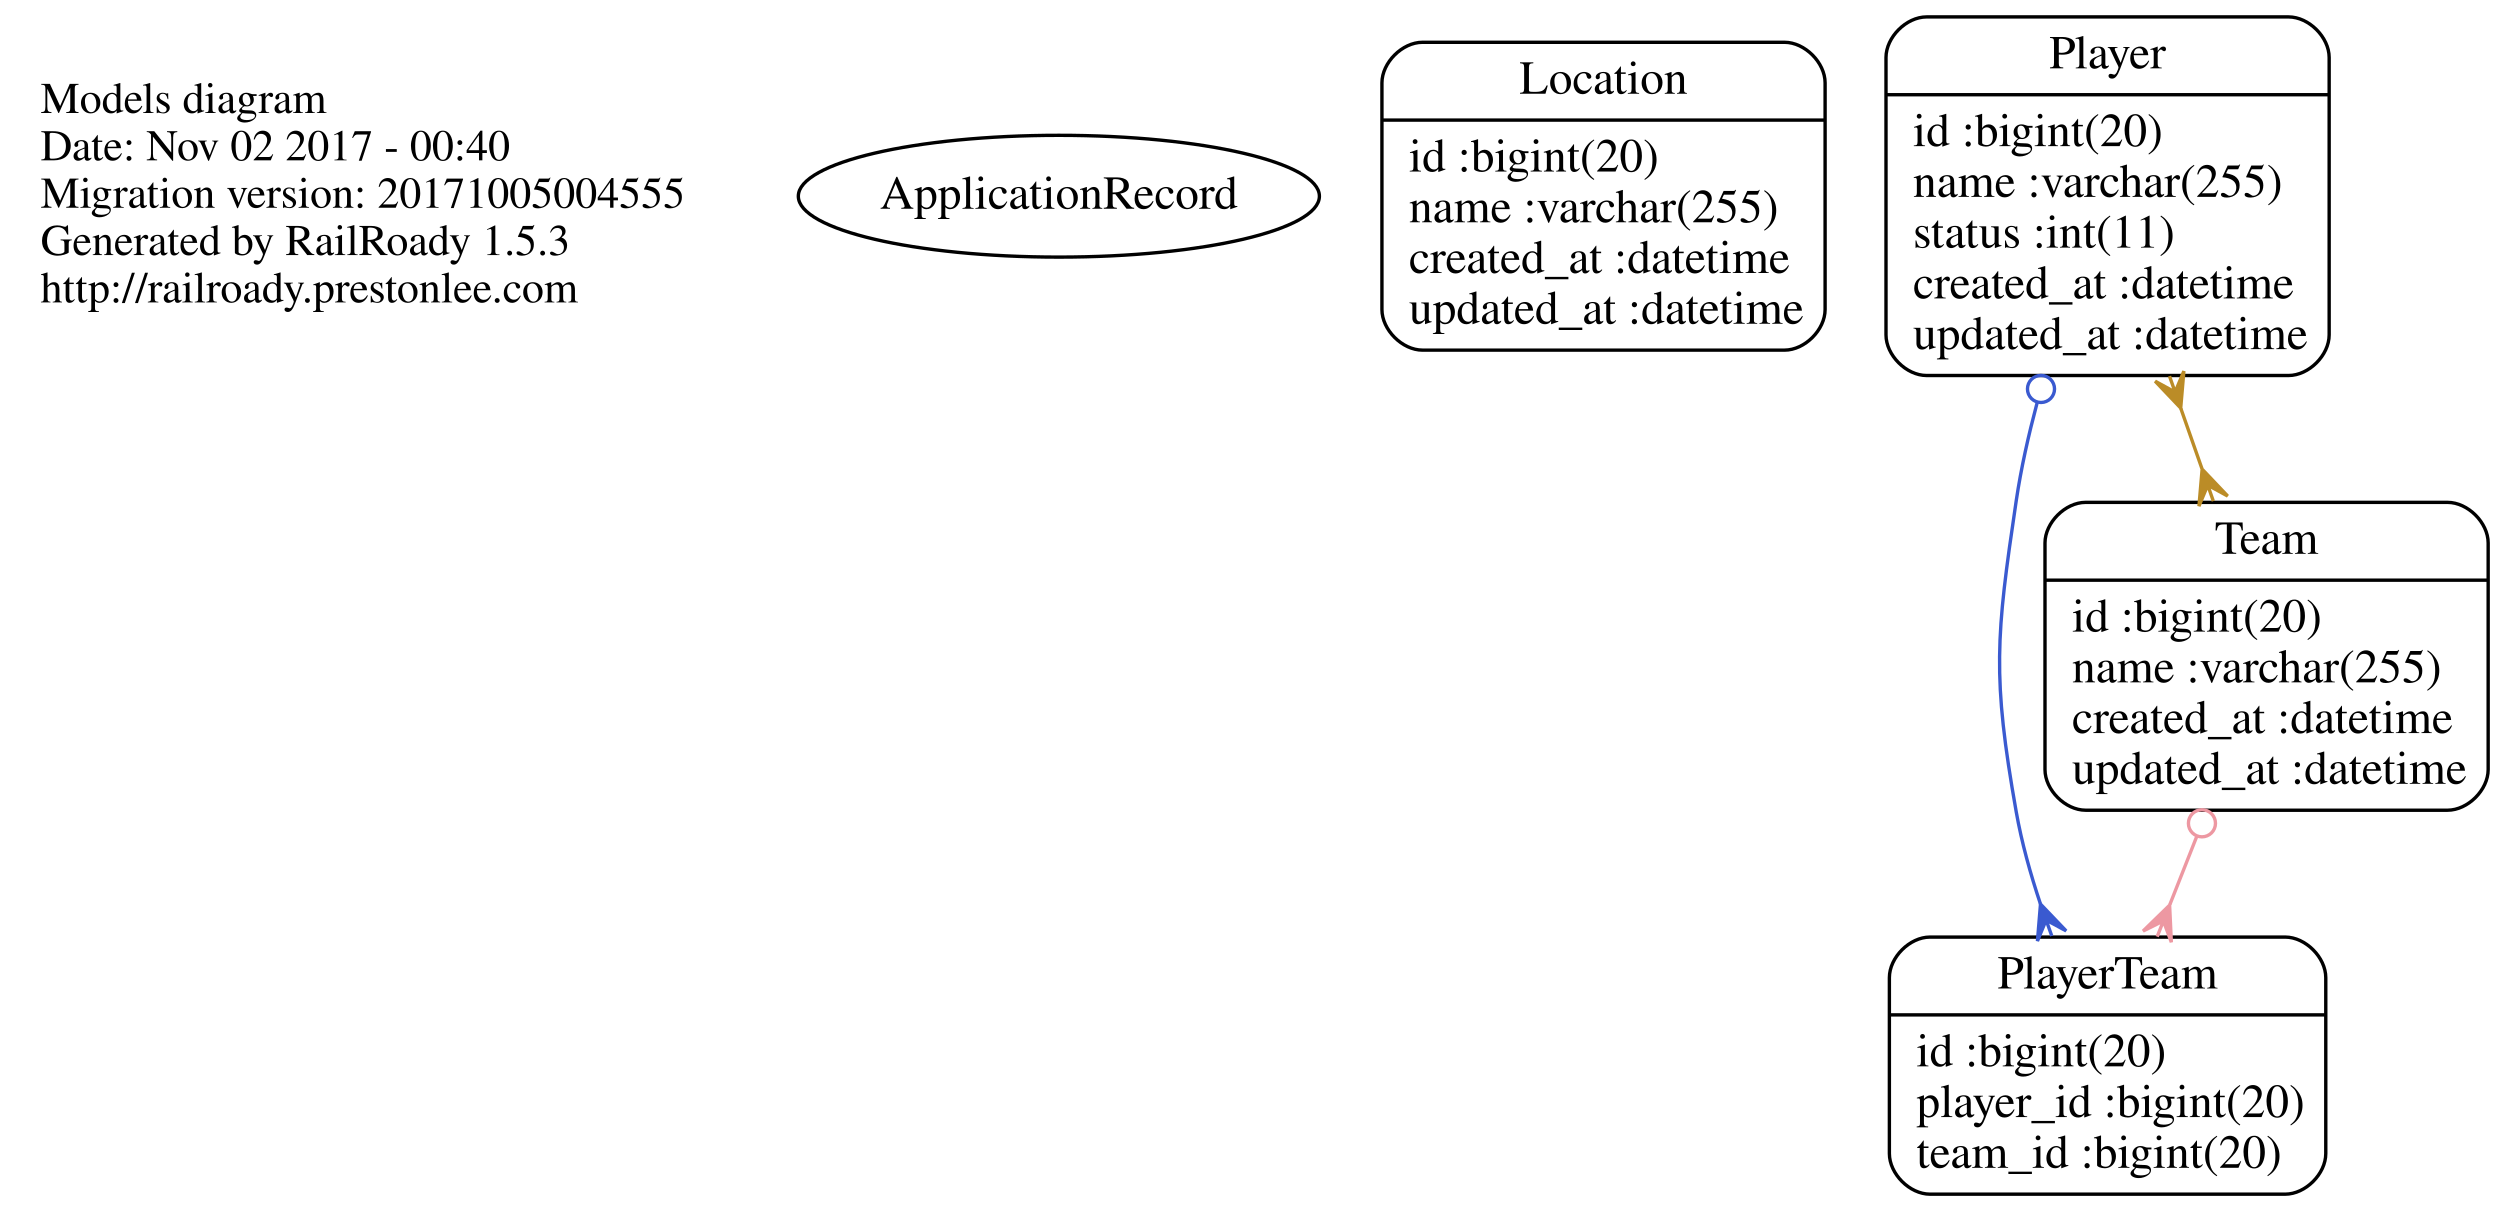
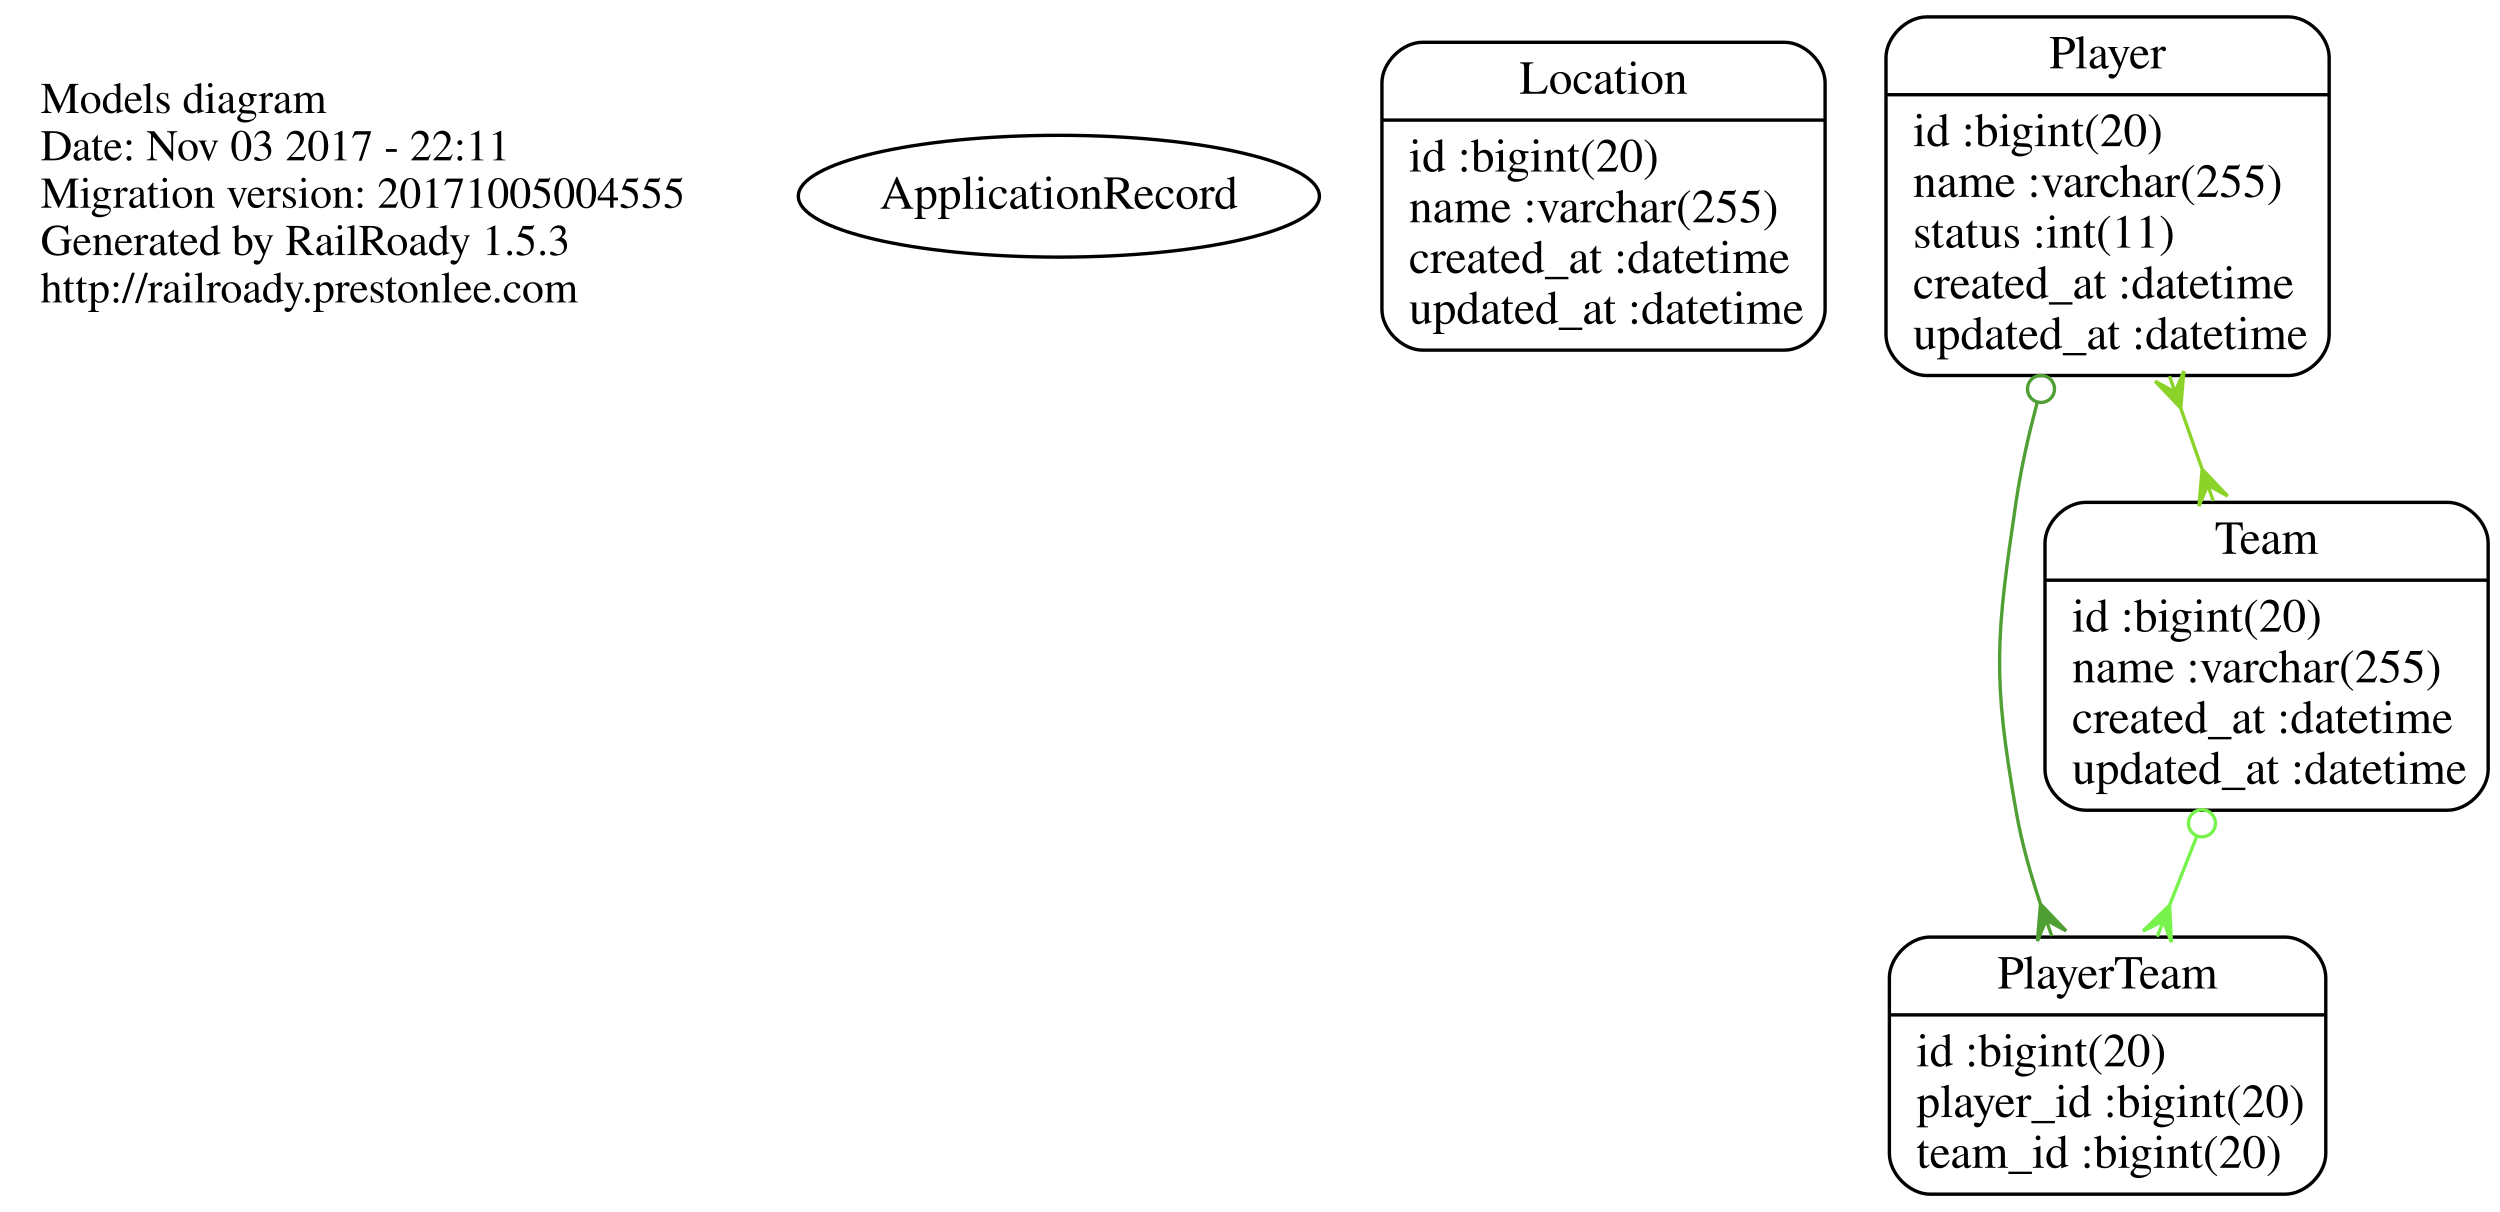
<svg xmlns="http://www.w3.org/2000/svg" width="739pt" height="358pt" viewBox="0.00 0.00 739.00 358.00">
  <g id="graph0" class="graph" transform="scale(1 1) rotate(0) translate(4 354)">
    <polygon fill="none" stroke="none" points="-4,4 -4,-354 735,-354 735,4 -4,4" />
    <g id="node1" class="node">
      <text text-anchor="start" x="8" y="-320.6" font-family="Times,serif" font-size="13.00">Models diagram</text>
-       <text text-anchor="start" x="8" y="-306.6" font-family="Times,serif" font-size="13.00">Date: Nov 02 2017 - 00:40</text>
+       <text text-anchor="start" x="8" y="-306.6" font-family="Times,serif" font-size="13.00">Date: Nov 03 2017 - 22:11</text>
      <text text-anchor="start" x="8" y="-292.6" font-family="Times,serif" font-size="13.00">Migration version: 20171005004555</text>
      <text text-anchor="start" x="8" y="-278.6" font-family="Times,serif" font-size="13.00">Generated by RailRoady 1.5.3</text>
      <text text-anchor="start" x="8" y="-264.6" font-family="Times,serif" font-size="13.00">http://railroady.prestonlee.com</text>
    </g>
    <g id="node2" class="node">
      <ellipse fill="none" stroke="black" cx="309" cy="-296" rx="77.015" ry="18" />
      <text text-anchor="middle" x="309" y="-292.3" font-family="Times,serif" font-size="14.00">ApplicationRecord</text>
    </g>
    <g id="node3" class="node">
      <path fill="none" stroke="black" d="M416.5,-250.5C416.5,-250.5 523.5,-250.5 523.5,-250.5 529.5,-250.5 535.5,-256.5 535.5,-262.5 535.5,-262.5 535.5,-329.5 535.5,-329.5 535.5,-335.5 529.5,-341.5 523.5,-341.5 523.5,-341.5 416.5,-341.5 416.5,-341.5 410.5,-341.5 404.5,-335.5 404.5,-329.5 404.5,-329.5 404.5,-262.5 404.5,-262.5 404.5,-256.5 410.5,-250.5 416.5,-250.5" />
      <text text-anchor="middle" x="470" y="-326.3" font-family="Times,serif" font-size="14.00">Location</text>
      <polyline fill="none" stroke="black" points="404.5,-318.5 535.5,-318.5 " />
      <text text-anchor="start" x="412.5" y="-303.3" font-family="Times,serif" font-size="14.00">id :bigint(20)</text>
      <text text-anchor="start" x="412.5" y="-288.3" font-family="Times,serif" font-size="14.00">name :varchar(255)</text>
      <text text-anchor="start" x="412.5" y="-273.3" font-family="Times,serif" font-size="14.00">created_at :datetime</text>
      <text text-anchor="start" x="412.5" y="-258.3" font-family="Times,serif" font-size="14.00">updated_at :datetime</text>
    </g>
    <g id="node4" class="node">
      <path fill="none" stroke="black" d="M565.5,-243C565.5,-243 672.5,-243 672.5,-243 678.5,-243 684.5,-249 684.5,-255 684.5,-255 684.5,-337 684.5,-337 684.5,-343 678.5,-349 672.5,-349 672.5,-349 565.5,-349 565.5,-349 559.5,-349 553.5,-343 553.5,-337 553.5,-337 553.5,-255 553.5,-255 553.5,-249 559.5,-243 565.5,-243" />
      <text text-anchor="middle" x="619" y="-333.8" font-family="Times,serif" font-size="14.00">Player</text>
      <polyline fill="none" stroke="black" points="553.5,-326 684.5,-326 " />
      <text text-anchor="start" x="561.5" y="-310.8" font-family="Times,serif" font-size="14.00">id :bigint(20)</text>
      <text text-anchor="start" x="561.5" y="-295.8" font-family="Times,serif" font-size="14.00">name :varchar(255)</text>
      <text text-anchor="start" x="561.5" y="-280.8" font-family="Times,serif" font-size="14.00">status :int(11)</text>
      <text text-anchor="start" x="561.5" y="-265.8" font-family="Times,serif" font-size="14.00">created_at :datetime</text>
      <text text-anchor="start" x="561.5" y="-250.8" font-family="Times,serif" font-size="14.00">updated_at :datetime</text>
    </g>
    <g id="node5" class="node">
      <path fill="none" stroke="black" d="M566.5,-1C566.5,-1 671.5,-1 671.5,-1 677.5,-1 683.5,-7 683.5,-13 683.5,-13 683.5,-65 683.5,-65 683.5,-71 677.5,-77 671.5,-77 671.5,-77 566.5,-77 566.5,-77 560.5,-77 554.5,-71 554.5,-65 554.5,-65 554.5,-13 554.5,-13 554.5,-7 560.5,-1 566.5,-1" />
      <text text-anchor="middle" x="619" y="-61.8" font-family="Times,serif" font-size="14.00">PlayerTeam</text>
      <polyline fill="none" stroke="black" points="554.5,-54 683.5,-54 " />
      <text text-anchor="start" x="562.5" y="-38.8" font-family="Times,serif" font-size="14.00">id :bigint(20)</text>
      <text text-anchor="start" x="562.5" y="-23.8" font-family="Times,serif" font-size="14.00">player_id :bigint(20)</text>
      <text text-anchor="start" x="562.5" y="-8.8" font-family="Times,serif" font-size="14.00">team_id :bigint(20)</text>
    </g>
    <g id="edge1" class="edge">
-       <path fill="none" stroke="#3a5ad0" d="M598.173,-234.925C595.613,-225.355 593.407,-215.483 592,-206 586,-165.554 584.884,-154.265 592,-114 593.591,-105 596.191,-95.656 599.165,-86.761" />
-       <ellipse fill="none" stroke="#3a5ad0" cx="599.32" cy="-239.026" rx="4" ry="4" />
-       <polygon fill="#3a5ad0" stroke="#3a5ad0" points="599.169,-86.749 606.75,-78.826 600.839,-82.036 602.509,-77.323 602.509,-77.323 602.509,-77.323 600.839,-82.036 598.267,-75.82 599.169,-86.749 599.169,-86.749" />
+       <path fill="none" stroke="#509f34" d="M598.173,-234.925C595.613,-225.355 593.407,-215.483 592,-206 586,-165.554 584.884,-154.265 592,-114 593.591,-105 596.191,-95.656 599.165,-86.761" />
+       <ellipse fill="none" stroke="#509f34" cx="599.32" cy="-239.026" rx="4" ry="4" />
+       <polygon fill="#509f34" stroke="#509f34" points="599.169,-86.749 606.75,-78.826 600.839,-82.036 602.509,-77.323 602.509,-77.323 602.509,-77.323 600.839,-82.036 598.267,-75.82 599.169,-86.749 599.169,-86.749" />
    </g>
    <g id="node6" class="node">
      <path fill="none" stroke="black" d="M612.5,-114.5C612.5,-114.5 719.5,-114.5 719.5,-114.5 725.5,-114.5 731.5,-120.5 731.5,-126.5 731.5,-126.5 731.5,-193.5 731.5,-193.5 731.5,-199.5 725.5,-205.5 719.5,-205.5 719.5,-205.5 612.5,-205.5 612.5,-205.5 606.5,-205.5 600.5,-199.5 600.5,-193.5 600.5,-193.5 600.5,-126.5 600.5,-126.5 600.5,-120.5 606.5,-114.5 612.5,-114.5" />
      <text text-anchor="middle" x="666" y="-190.3" font-family="Times,serif" font-size="14.00">Team</text>
      <polyline fill="none" stroke="black" points="600.5,-182.5 731.5,-182.5 " />
      <text text-anchor="start" x="608.5" y="-167.3" font-family="Times,serif" font-size="14.00">id :bigint(20)</text>
      <text text-anchor="start" x="608.5" y="-152.3" font-family="Times,serif" font-size="14.00">name :varchar(255)</text>
      <text text-anchor="start" x="608.5" y="-137.3" font-family="Times,serif" font-size="14.00">created_at :datetime</text>
      <text text-anchor="start" x="608.5" y="-122.3" font-family="Times,serif" font-size="14.00">updated_at :datetime</text>
    </g>
    <g id="edge2" class="edge">
-       <path fill="none" stroke="#bb8c27" d="M640.653,-233.266C642.728,-227.351 644.821,-221.382 646.869,-215.543" />
-       <polygon fill="#bb8c27" stroke="#bb8c27" points="640.616,-233.372 633.06,-241.319 638.961,-238.09 637.306,-242.808 637.306,-242.808 637.306,-242.808 638.961,-238.09 641.552,-244.298 640.616,-233.372 640.616,-233.372" />
-       <polygon fill="#bb8c27" stroke="#bb8c27" points="646.951,-215.31 654.507,-207.363 648.606,-210.592 650.261,-205.873 650.261,-205.873 650.261,-205.873 648.606,-210.592 646.014,-204.384 646.951,-215.31 646.951,-215.31" />
+       <path fill="none" stroke="#8cd329" d="M640.653,-233.266C642.728,-227.351 644.821,-221.382 646.869,-215.543" />
+       <polygon fill="#8cd329" stroke="#8cd329" points="640.616,-233.372 633.06,-241.319 638.961,-238.09 637.306,-242.808 637.306,-242.808 637.306,-242.808 638.961,-238.09 641.552,-244.298 640.616,-233.372 640.616,-233.372" />
+       <polygon fill="#8cd329" stroke="#8cd329" points="646.951,-215.31 654.507,-207.363 648.606,-210.592 650.261,-205.873 650.261,-205.873 650.261,-205.873 648.606,-210.592 646.014,-204.384 646.951,-215.31 646.951,-215.31" />
    </g>
    <g id="edge3" class="edge">
-       <path fill="none" stroke="#ed98a2" d="M645.376,-106.783C642.725,-100.07 640.024,-93.231 637.411,-86.615" />
-       <ellipse fill="none" stroke="#ed98a2" cx="646.896" cy="-110.63" rx="4" ry="4" />
-       <polygon fill="#ed98a2" stroke="#ed98a2" points="637.336,-86.424 637.848,-75.47 635.499,-81.774 633.662,-77.123 633.662,-77.123 633.662,-77.123 635.499,-81.774 629.477,-78.776 637.336,-86.424 637.336,-86.424" />
+       <path fill="none" stroke="#77f34c" d="M645.376,-106.783C642.725,-100.07 640.024,-93.231 637.411,-86.615" />
+       <ellipse fill="none" stroke="#77f34c" cx="646.896" cy="-110.63" rx="4" ry="4" />
+       <polygon fill="#77f34c" stroke="#77f34c" points="637.336,-86.424 637.848,-75.47 635.499,-81.774 633.662,-77.123 633.662,-77.123 633.662,-77.123 635.499,-81.774 629.477,-78.776 637.336,-86.424 637.336,-86.424" />
    </g>
  </g>
</svg>
